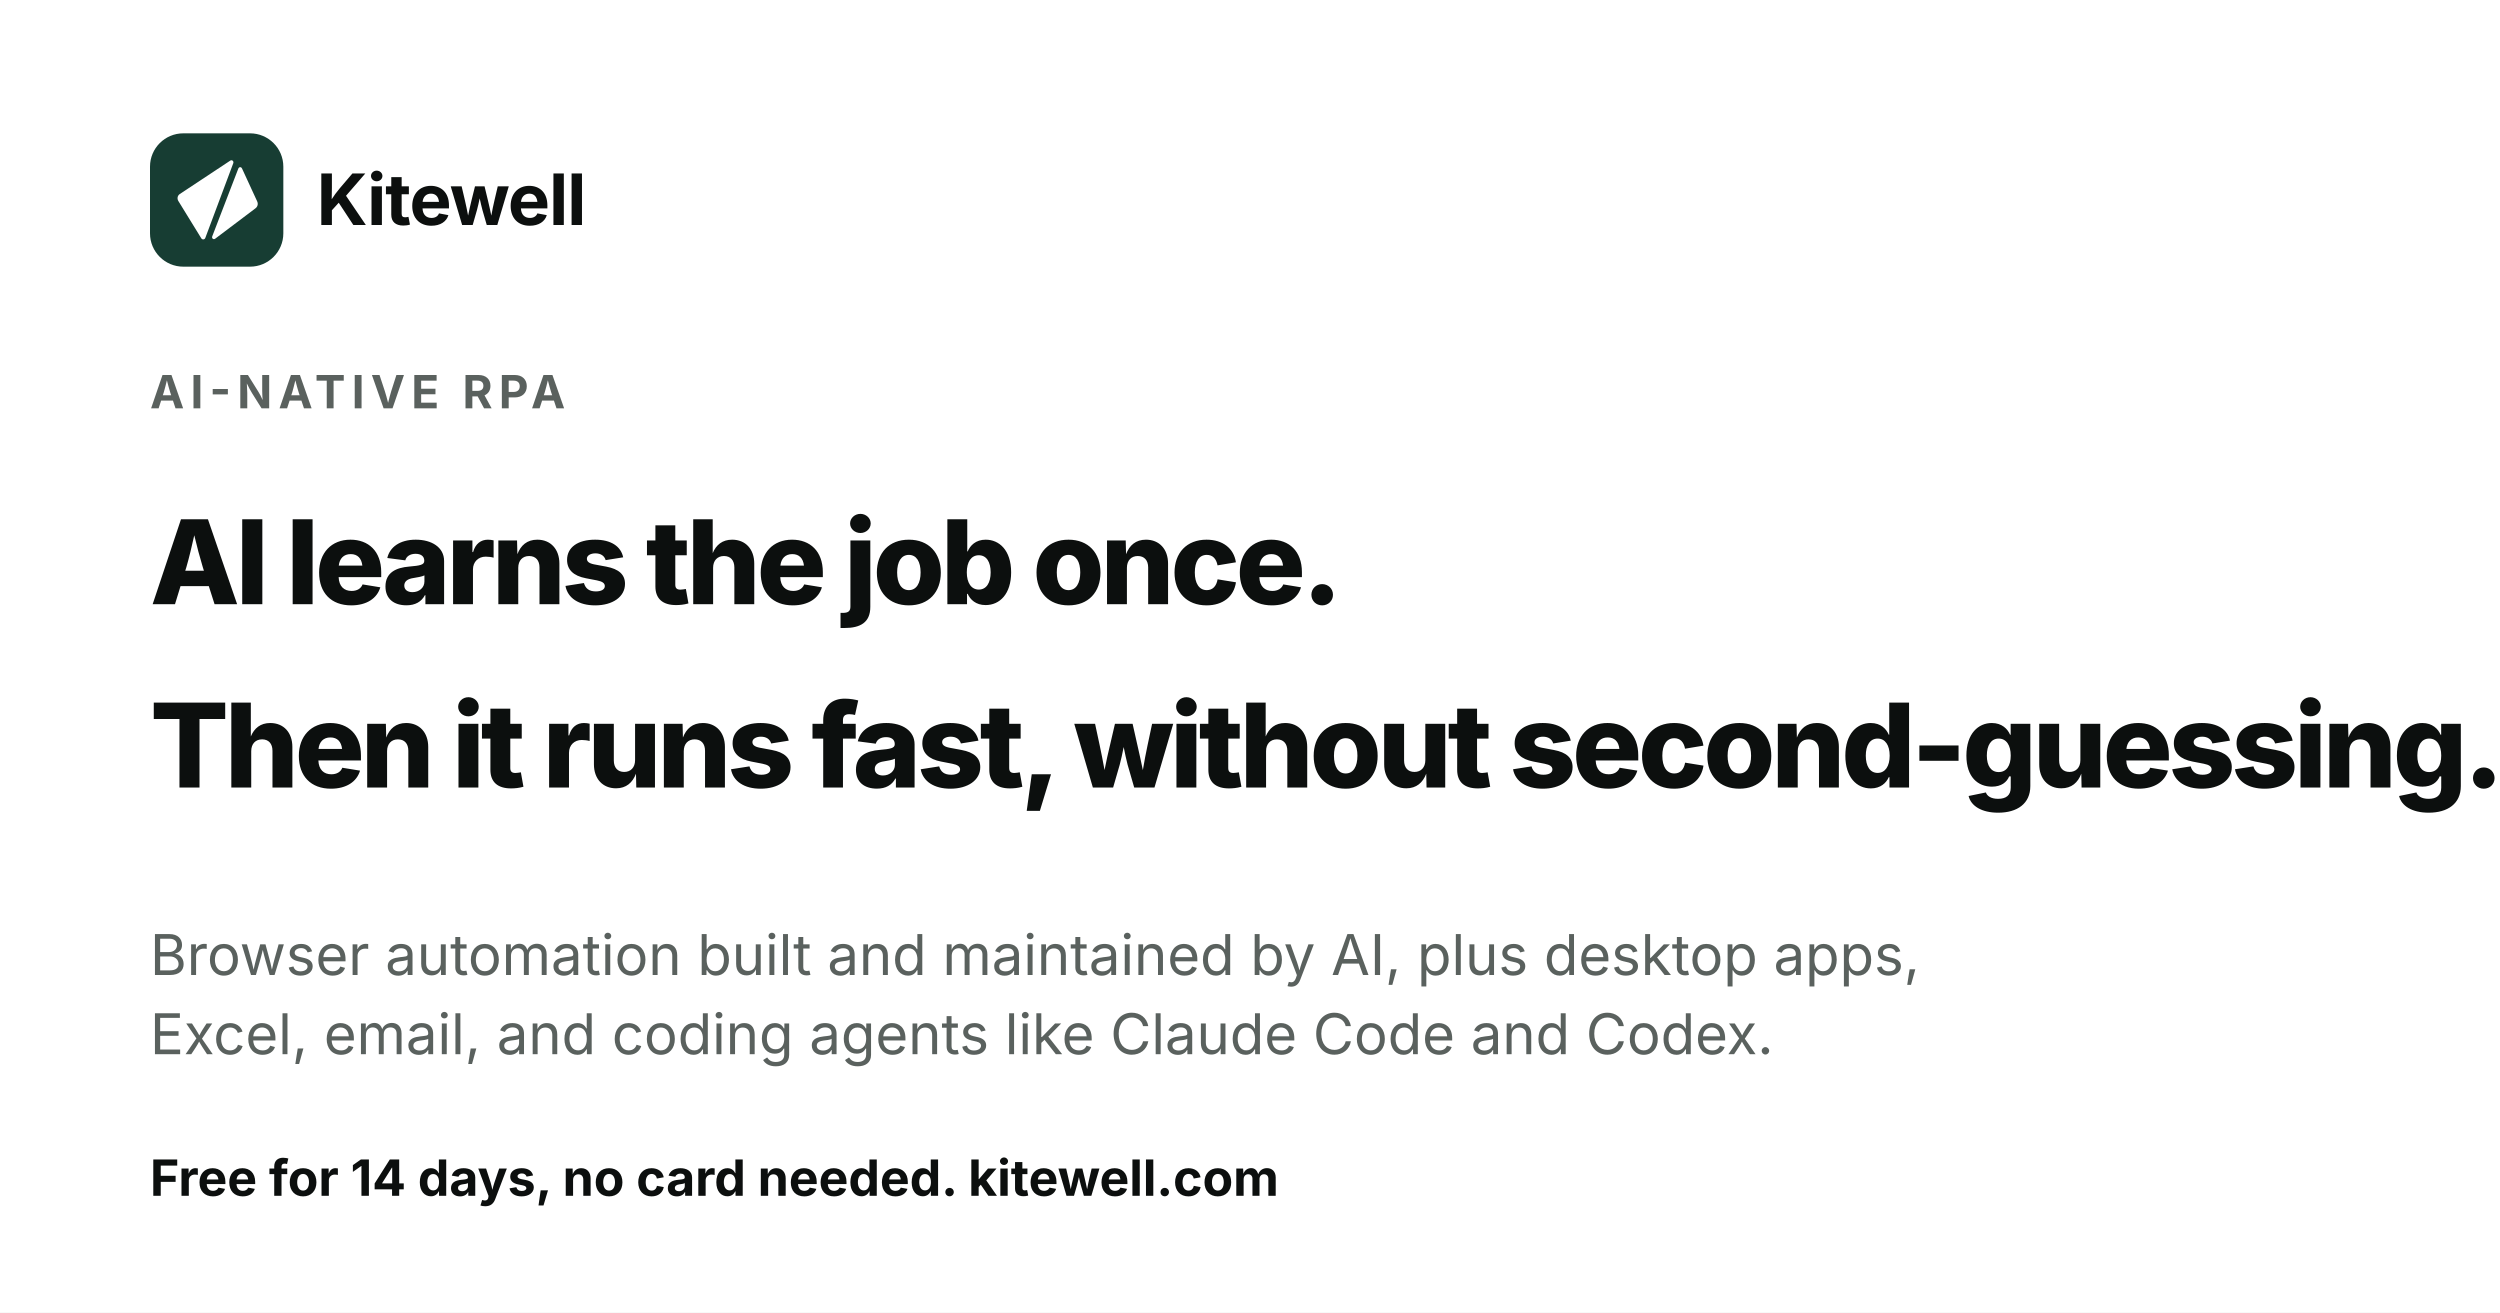
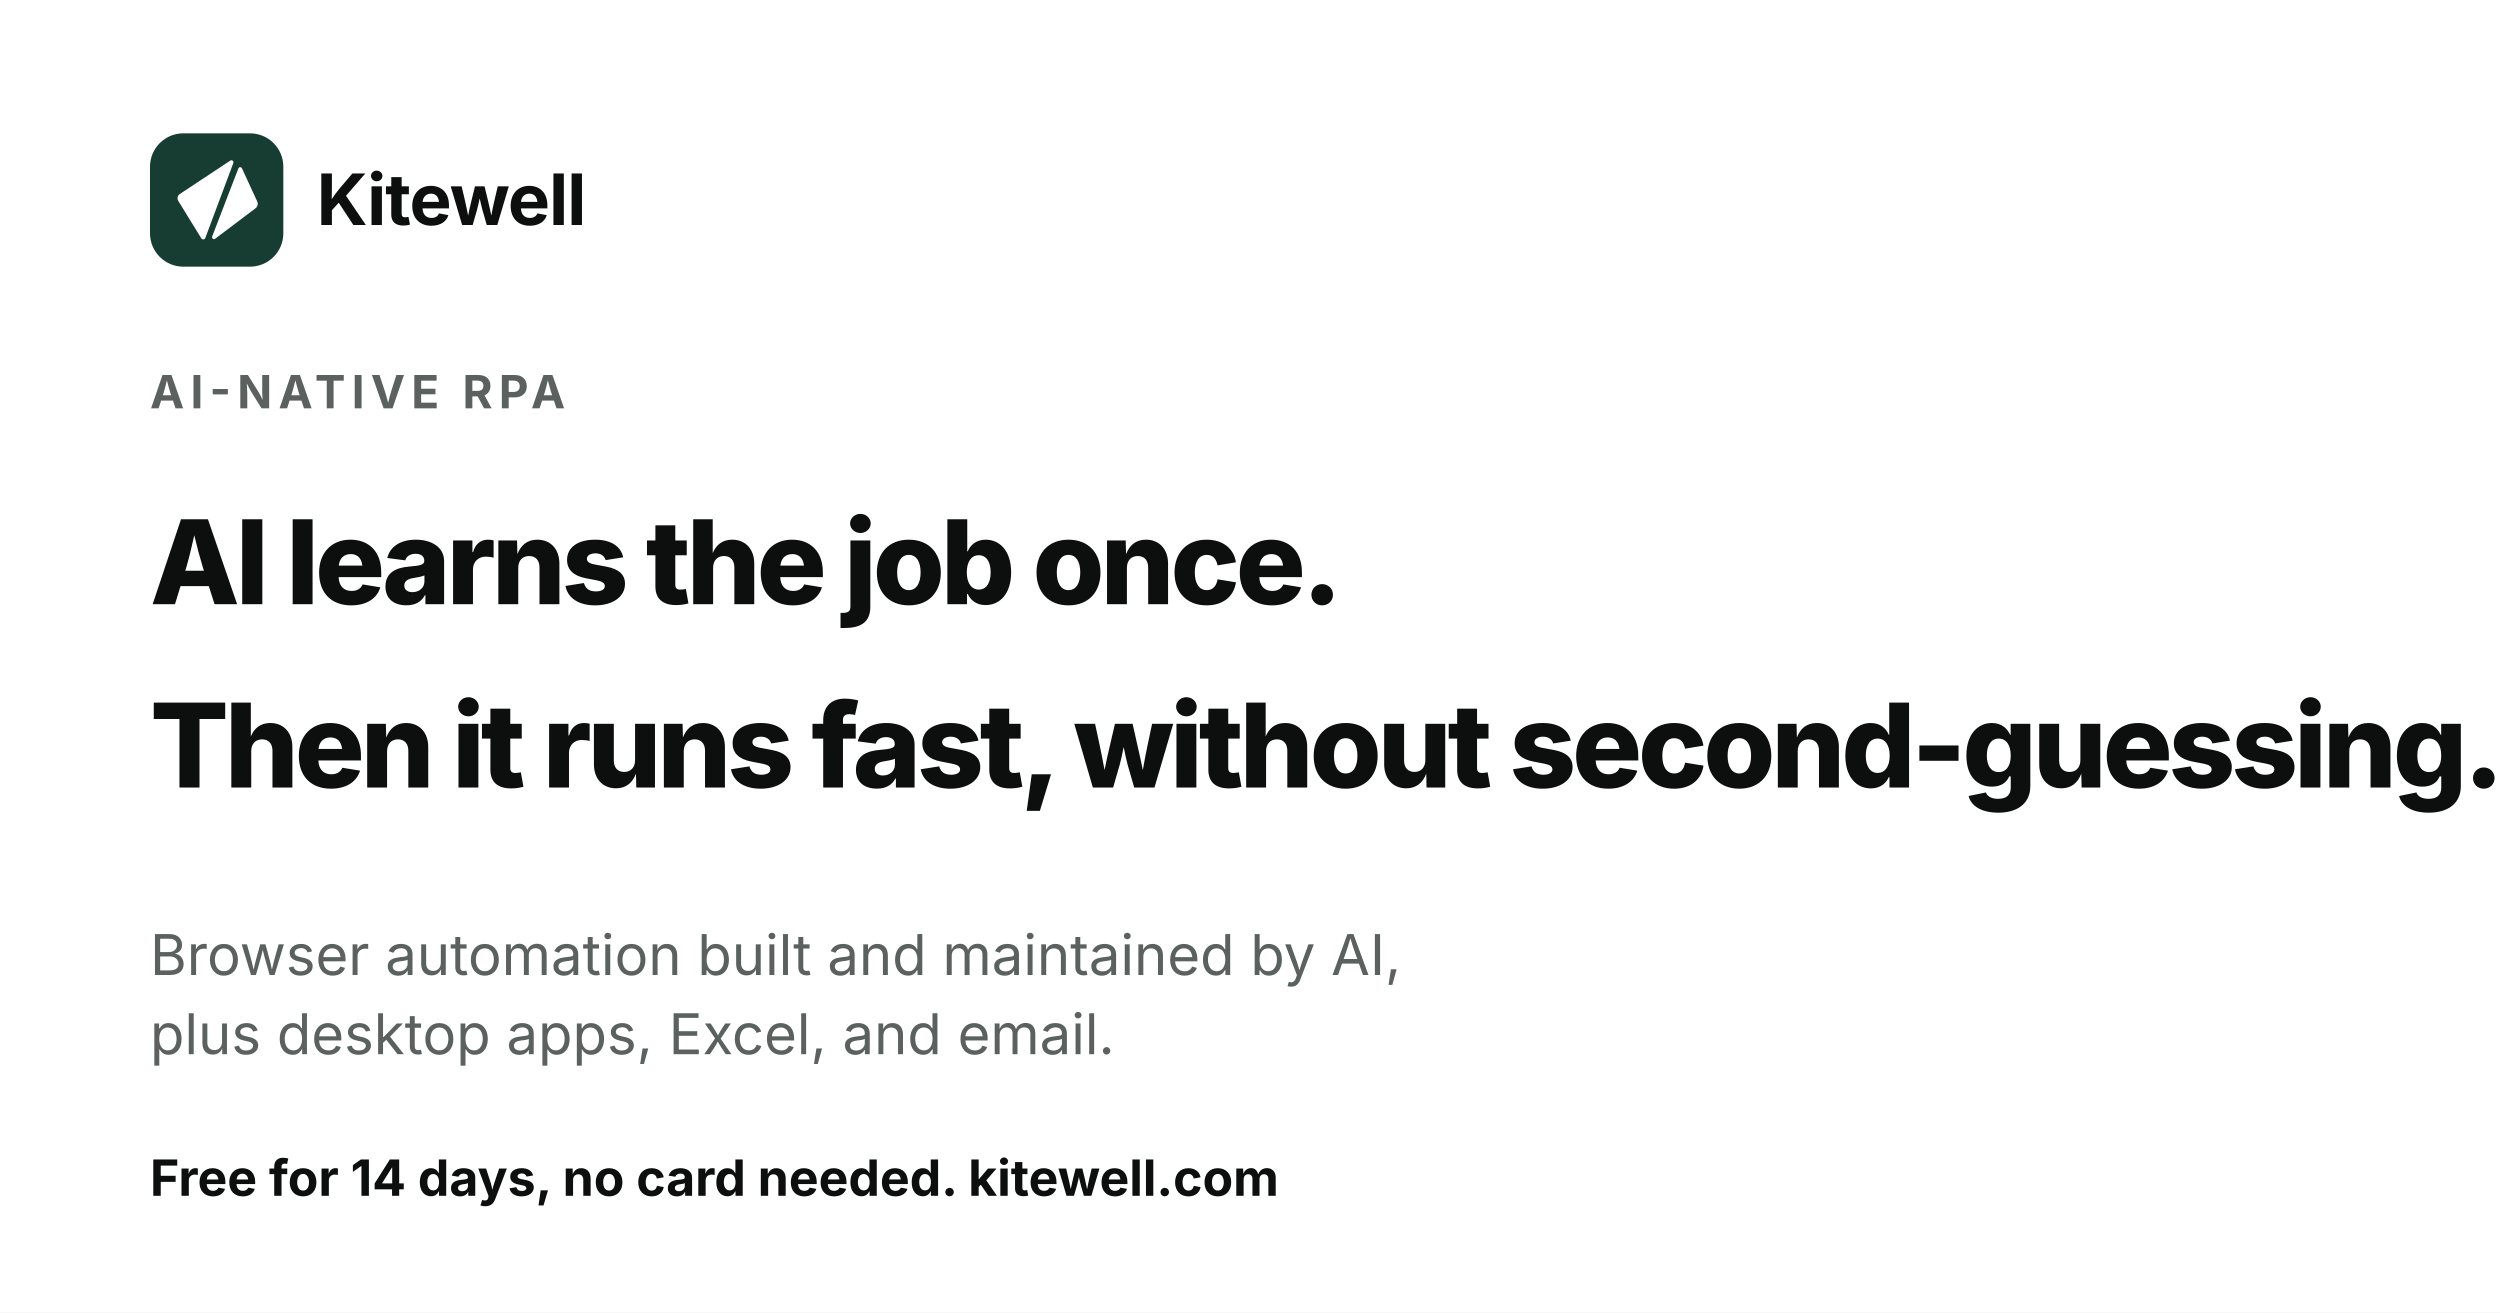
<svg xmlns="http://www.w3.org/2000/svg" width="1200" height="630" viewBox="0 0 1200 630">
  <rect width="1200" height="630" fill="#ffffff" />
  <svg x="72" y="64" width="64" height="64" viewBox="0 0 64 64">
    <rect width="64" height="64" rx="16" fill="#173d33" />
    <g transform="translate(10 10) scale(.6875)" fill="#ffffff">
      <path d="M41.5 4.5C42.7 3.7 44.1 4.9 43.6 6.3L24.1 58.4C23.7 59.7 22 59.9 21.3 58.8L5.3 32.8C4.2 31.1 4.6 28.9 6.3 27.8Z" />
      <path d="M47.1 10.1C47.6 8.8 49.1 8.7 49.7 10L60.3 33C61.1 34.7 60.6 36.7 59.1 37.8L31 59C29.8 59.9 28.4 58.8 28.9 57.4Z" />
    </g>
  </svg>
  <text x="152" y="108" fill="#0c0f0e" font-family="-apple-system, BlinkMacSystemFont, &quot;Helvetica Neue&quot;, &quot;Hiragino Sans&quot;, sans-serif" font-size="34" font-weight="700" letter-spacing="-0.5">Kitewell</text>
  <text x="72" y="196" fill="#5a615e" font-family="-apple-system, BlinkMacSystemFont, &quot;Helvetica Neue&quot;, &quot;Hiragino Sans&quot;, sans-serif" font-size="22" font-weight="650" letter-spacing="3">AI-NATIVE RPA</text>
  <text x="72" y="290" fill="#0c0f0e" font-family="-apple-system, BlinkMacSystemFont, &quot;Helvetica Neue&quot;, &quot;Hiragino Sans&quot;, sans-serif" font-size="56" font-weight="800" letter-spacing="-2.0">AI learns the job once.</text>
  <text x="72" y="378" fill="#0c0f0e" font-family="-apple-system, BlinkMacSystemFont, &quot;Helvetica Neue&quot;, &quot;Hiragino Sans&quot;, sans-serif" font-size="56" font-weight="800" letter-spacing="-2.0">Then it runs fast, without second-guessing.</text>
-   <text x="72" y="468" fill="#5a615e" font-family="-apple-system, BlinkMacSystemFont, &quot;Helvetica Neue&quot;, &quot;Hiragino Sans&quot;, sans-serif" font-size="27">Browser automation built and maintained by AI, plus desktop apps,</text>
-   <text x="72" y="506" fill="#5a615e" font-family="-apple-system, BlinkMacSystemFont, &quot;Helvetica Neue&quot;, &quot;Hiragino Sans&quot;, sans-serif" font-size="27">Excel, email, and coding agents like Claude Code and Codex.</text>
+   <text x="72" y="468" fill="#5a615e" font-family="-apple-system, BlinkMacSystemFont, &quot;Helvetica Neue&quot;, &quot;Hiragino Sans&quot;, sans-serif" font-size="27">Browser automation built and maintained by AI,</text>
+   <text x="72" y="506" fill="#5a615e" font-family="-apple-system, BlinkMacSystemFont, &quot;Helvetica Neue&quot;, &quot;Hiragino Sans&quot;, sans-serif" font-size="27">plus desktop apps, Excel, and email.</text>
  <text x="72" y="574" fill="#0c0f0e" font-family="-apple-system, BlinkMacSystemFont, &quot;Helvetica Neue&quot;, &quot;Hiragino Sans&quot;, sans-serif" font-size="24" font-weight="650">Free for 14 days, no card needed. kitewell.com</text>
</svg>
